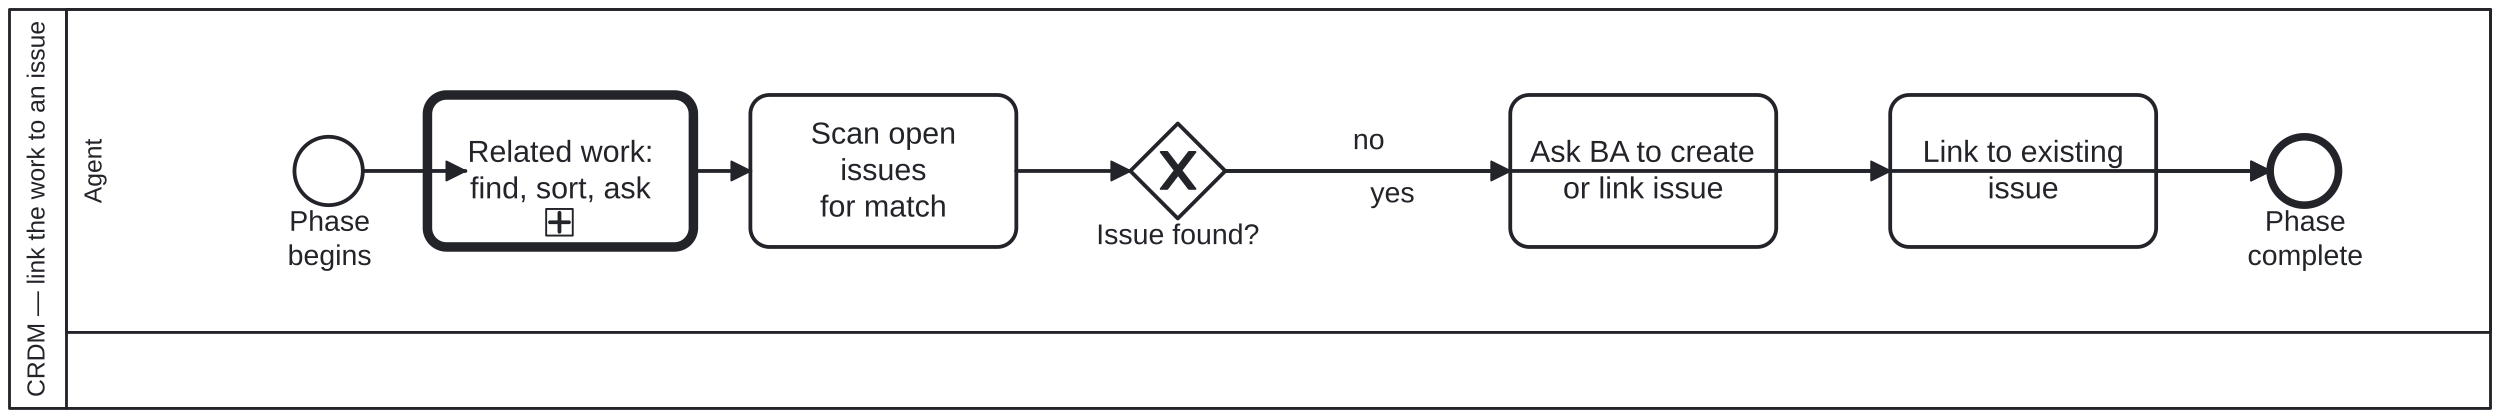
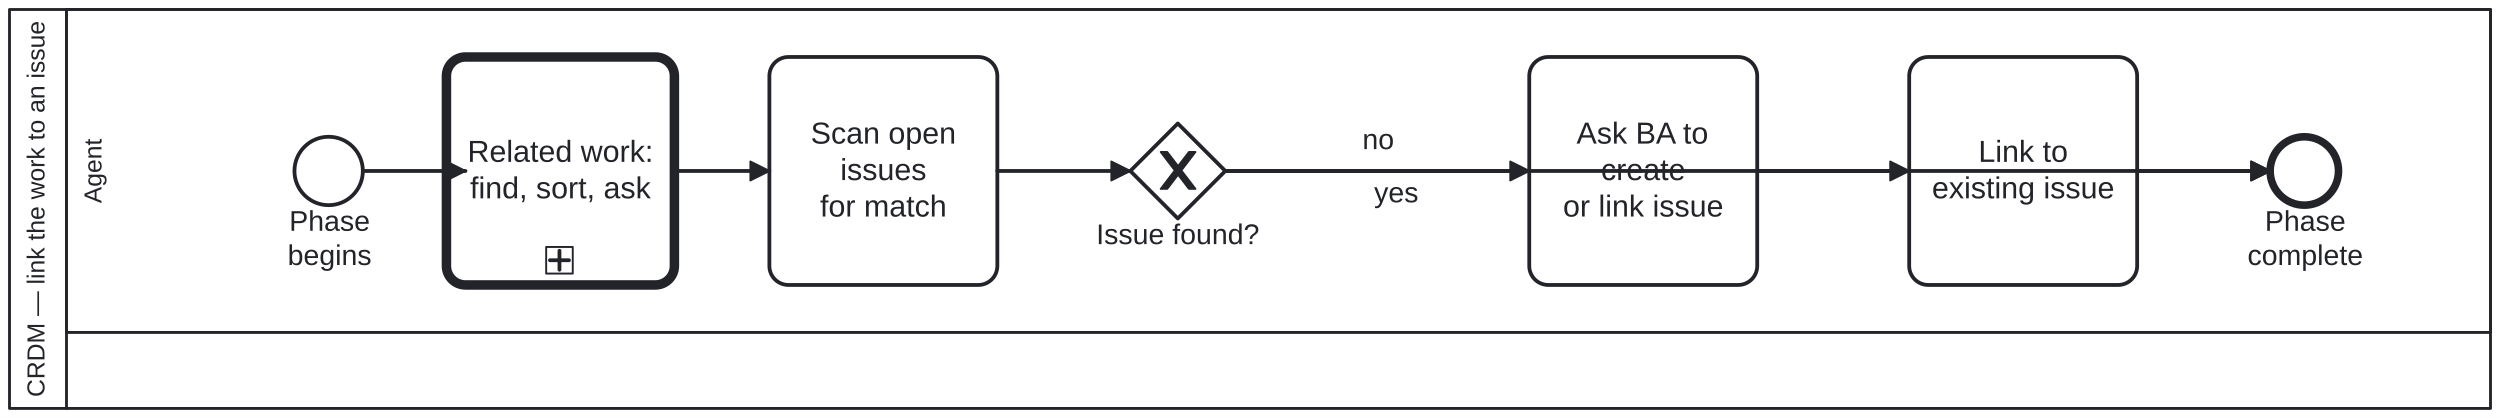
<svg xmlns="http://www.w3.org/2000/svg" width="100%" style="max-width:100%;height:auto" viewBox="155 75 1316 220" version="1.1">
  <rect x="155" y="75" width="1316" height="220" fill="#ffffff" />
  <g class="djs-group">
    <g class="djs-element djs-shape" data-element-id="Participant_Process_CRDM_Issue" style="display: block;" transform="matrix(1 0 0 1 160 80)">
      <g class="djs-visual">
        <rect x="0" y="0" width="1306" height="210" rx="0" ry="0" style="stroke-linecap: round; stroke-linejoin: round; stroke: rgb(34, 36, 42); stroke-width: 1.5px; fill: white; fill-opacity: 0.95;" />
        <path style="fill: none; stroke-linecap: round; stroke-linejoin: round; stroke: rgb(34, 36, 42); stroke-width: 1.5px;" d="M30,0L30,210" />
        <text lineHeight="1.05" class="djs-label" transform="matrix(-1.83697e-16 -1 1 -1.83697e-16 0 210)" style="font-family: Arial, sans-serif; font-size: 13px; font-weight: normal; fill: rgb(34, 36, 42);">
          <tspan x="6.024" y="18.413">CRDM — link the work to an issue</tspan>
        </text>
      </g>
      <rect class="djs-hit djs-hit-all" x="0" y="0" width="1306" height="210" style="fill: none; stroke-opacity: 0; stroke: white; stroke-width: 15px;" />
    </g>
    <g class="djs-children">
      <g class="djs-group">
        <g class="djs-element djs-shape" data-element-id="Lane_Agent" style="display: block;" transform="matrix(1 0 0 1 190 80)">
          <g class="djs-visual">
            <rect x="0" y="0" width="1276" height="170" rx="0" ry="0" style="stroke-linecap: round; stroke-linejoin: round; stroke: rgb(34, 36, 42); stroke-width: 1.5px; fill: white; fill-opacity: 0.25;" />
            <text lineHeight="1.05" class="djs-label" transform="matrix(-1.83697e-16 -1 1 -1.83697e-16 0 170)" style="font-family: Arial, sans-serif; font-size: 13px; font-weight: normal; fill: rgb(34, 36, 42);">
              <tspan x="68.014" y="18.413">Agent</tspan>
            </text>
          </g>
          <rect class="djs-hit djs-hit-all" x="0" y="0" width="1276" height="170" style="fill: none; stroke-opacity: 0; stroke: white; stroke-width: 15px;" />
        </g>
      </g>
      <g class="djs-group">
        <g class="djs-element djs-shape" data-element-id="Start_Process_CRDM_Issue" style="display: block;" transform="matrix(1 0 0 1 310 147)">
          <g class="djs-visual">
            <circle cx="18" cy="18" r="18" style="stroke-linecap: round; stroke-linejoin: round; stroke: rgb(34, 36, 42); stroke-width: 2px; fill: white; fill-opacity: 0.95;" />
          </g>
          <rect class="djs-hit djs-hit-all" x="0" y="0" width="36" height="36" style="fill: none; stroke-opacity: 0; stroke: white; stroke-width: 15px;" />
        </g>
      </g>
      <g class="djs-group">
        <g class="djs-element djs-shape" data-element-id="Start_Process_CRDM_Issue_label" style="display: block;" transform="matrix(1 0 0 1 306 183)">
          <g class="djs-visual">
            <text lineHeight="1.2" class="djs-label" style="font-family: Arial, sans-serif; font-size: 15px; font-weight: normal; fill: rgb(34, 36, 42);">
              <tspan x="1.234" y="13.5">Phase</tspan>
              <tspan x="0.399" y="31.5">begins</tspan>
            </text>
          </g>
          <rect class="djs-hit djs-hit-all" x="0" y="0" width="45" height="36" style="fill: none; stroke-opacity: 0; stroke: white; stroke-width: 15px;" />
        </g>
      </g>
      <g class="djs-group">
        <a class="fa-subprocess-link" href="https://litlfred.github.io/folio-assistant/cat-harness/process/Process_RelatedWork" target="_top">
-           <g class="djs-element djs-shape" data-element-id="Call_RelatedWork" style="display: block;" transform="matrix(1 0 0 1 380 125)">
+           <g class="djs-element djs-shape" data-element-id="Call_RelatedWork" style="display: block;" transform="matrix(1 0 0 1 390 105)">
            <g class="djs-visual">
-               <rect x="0" y="0" width="140" height="80" rx="10" ry="10" style="stroke-linecap: round; stroke-linejoin: round; stroke: rgb(34, 36, 42); stroke-width: 5px; fill: white; fill-opacity: 0.95;" />
+               <rect x="0" y="0" width="120" height="120" rx="10" ry="10" style="stroke-linecap: round; stroke-linejoin: round; stroke: rgb(34, 36, 42); stroke-width: 5px; fill: white; fill-opacity: 0.95;" />
              <text lineHeight="1.2" class="djs-label" style="font-family: Arial, sans-serif; font-size: 16px; font-weight: normal; fill: rgb(34, 36, 42);">
-                 <tspan x="21.09" y="35.2">Related work:</tspan>
-                 <tspan x="22.426" y="54.4">find, sort, ask</tspan>
+                 <tspan x="11.09" y="55.2">Related work:</tspan>
+                 <tspan x="12.426" y="74.4">find, sort, ask</tspan>
              </text>
-               <rect x="0" y="0" width="14" height="14" rx="0" ry="0" style="stroke-linecap: round; stroke-linejoin: round; stroke: rgb(34, 36, 42); stroke-width: 1px; fill: white;" transform="matrix(1 0 0 1 62.5 60)" />
-               <path data-marker="sub-process" d="m62.5,60 m 7,2 l 0,10 m -5,-5 l 10,0" style="fill: white; stroke-linecap: round; stroke-linejoin: round; stroke: rgb(34, 36, 42); stroke-width: 2px;" />
+               <rect x="0" y="0" width="14" height="14" rx="0" ry="0" style="stroke-linecap: round; stroke-linejoin: round; stroke: rgb(34, 36, 42); stroke-width: 1px; fill: white;" transform="matrix(1 0 0 1 52.5 100)" />
+               <path data-marker="sub-process" d="m52.5,100 m 7,2 l 0,10 m -5,-5 l 10,0" style="fill: white; stroke-linecap: round; stroke-linejoin: round; stroke: rgb(34, 36, 42); stroke-width: 2px;" />
            </g>
-             <rect class="djs-hit djs-hit-all" x="0" y="0" width="140" height="80" style="fill: none; stroke-opacity: 0; stroke: white; stroke-width: 15px;" />
+             <rect class="djs-hit djs-hit-all" x="0" y="0" width="120" height="120" style="fill: none; stroke-opacity: 0; stroke: white; stroke-width: 15px;" />
          </g>
        </a>
      </g>
      <g class="djs-group">
-         <g class="djs-element djs-shape" data-element-id="A_ScanIssues" style="display: block;" transform="matrix(1 0 0 1 550 125)">
-           <g class="djs-visual">
-             <rect x="0" y="0" width="140" height="80" rx="10" ry="10" style="stroke-linecap: round; stroke-linejoin: round; stroke: rgb(34, 36, 42); stroke-width: 2px; fill: white; fill-opacity: 0.95;" />
+         <g class="djs-element djs-shape" data-element-id="A_ScanIssues" style="display: block;" transform="matrix(1 0 0 1 560 105)">
+           <g class="djs-visual">
+             <rect x="0" y="0" width="120" height="120" rx="10" ry="10" style="stroke-linecap: round; stroke-linejoin: round; stroke: rgb(34, 36, 42); stroke-width: 2px; fill: white; fill-opacity: 0.95;" />
            <text lineHeight="1.2" class="djs-label" style="font-family: Arial, sans-serif; font-size: 16px; font-weight: normal; fill: rgb(34, 36, 42);">
-               <tspan x="31.746" y="25.6">Scan open </tspan>
-               <tspan x="47.324" y="44.8">issues</tspan>
-               <tspan x="36.656" y="64">for match</tspan>
-             </text>
-           </g>
-           <rect class="djs-hit djs-hit-all" x="0" y="0" width="140" height="80" style="fill: none; stroke-opacity: 0; stroke: white; stroke-width: 15px;" />
+               <tspan x="21.746" y="45.6">Scan open </tspan>
+               <tspan x="37.324" y="64.8">issues</tspan>
+               <tspan x="26.656" y="84">for match</tspan>
+             </text>
+           </g>
+           <rect class="djs-hit djs-hit-all" x="0" y="0" width="120" height="120" style="fill: none; stroke-opacity: 0; stroke: white; stroke-width: 15px;" />
        </g>
      </g>
      <g class="djs-group">
        <g class="djs-element djs-shape" data-element-id="GW_Issue" style="display: block;" transform="matrix(1 0 0 1 750 140)">
          <g class="djs-visual">
            <polygon points="25,0 50,25 25,50 0,25" style="stroke-linecap: round; stroke-linejoin: round; stroke: rgb(34, 36, 42); stroke-width: 2px; fill: white; fill-opacity: 0.95;" />
            <path d="m 16,15 7.429,9.714 -7.429,9.714 3.429,0 5.714,-7.464 5.714,7.464 3.429,0 -7.429,-9.714 7.429,-9.714 -3.429,0 -5.714,7.464 -5.714,-7.464 -3.429,0 z" style="fill: rgb(34, 36, 42); stroke-linecap: round; stroke-linejoin: round; stroke: rgb(34, 36, 42); stroke-width: 1px;" />
          </g>
          <rect class="djs-hit djs-hit-all" x="0" y="0" width="50" height="50" style="fill: none; stroke-opacity: 0; stroke: white; stroke-width: 15px;" />
        </g>
      </g>
      <g class="djs-group">
        <g class="djs-element djs-shape" data-element-id="GW_Issue_label" style="display: block;" transform="matrix(1 0 0 1 732 190)">
          <g class="djs-visual">
            <text lineHeight="1.2" class="djs-label" style="font-family: Arial, sans-serif; font-size: 15px; font-weight: normal; fill: rgb(34, 36, 42);">
              <tspan x="0.051" y="13.5">Issue found?</tspan>
            </text>
          </g>
          <rect class="djs-hit djs-hit-all" x="0" y="0" width="86" height="18" style="fill: none; stroke-opacity: 0; stroke: white; stroke-width: 15px;" />
        </g>
      </g>
      <g class="djs-group">
-         <g class="djs-element djs-shape" data-element-id="A_AskCreate" style="display: block;" transform="matrix(1 0 0 1 950 125)">
-           <g class="djs-visual">
-             <rect x="0" y="0" width="140" height="80" rx="10" ry="10" style="stroke-linecap: round; stroke-linejoin: round; stroke: rgb(34, 36, 42); stroke-width: 2px; fill: white; fill-opacity: 0.95;" />
+         <g class="djs-element djs-shape" data-element-id="A_AskCreate" style="display: block;" transform="matrix(1 0 0 1 960 105)">
+           <g class="djs-visual">
+             <rect x="0" y="0" width="120" height="120" rx="10" ry="10" style="stroke-linecap: round; stroke-linejoin: round; stroke: rgb(34, 36, 42); stroke-width: 2px; fill: white; fill-opacity: 0.95;" />
            <text lineHeight="1.2" class="djs-label" style="font-family: Arial, sans-serif; font-size: 16px; font-weight: normal; fill: rgb(34, 36, 42);">
-               <tspan x="10.418" y="35.2">Ask BA to create</tspan>
-               <tspan x="27.762" y="54.4">or link issue</tspan>
-             </text>
-           </g>
-           <rect class="djs-hit djs-hit-all" x="0" y="0" width="140" height="80" style="fill: none; stroke-opacity: 0; stroke: white; stroke-width: 15px;" />
-         </g>
-       </g>
-       <g class="djs-group">
-         <g class="djs-element djs-shape" data-element-id="A_LinkIssue" style="display: block;" transform="matrix(1 0 0 1 1150 125)">
-           <g class="djs-visual">
-             <rect x="0" y="0" width="140" height="80" rx="10" ry="10" style="stroke-linecap: round; stroke-linejoin: round; stroke: rgb(34, 36, 42); stroke-width: 2px; fill: white; fill-opacity: 0.95;" />
+               <tspan x="24.875" y="45.6">Ask BA to </tspan>
+               <tspan x="37.766" y="64.8">create</tspan>
+               <tspan x="17.762" y="84">or link issue</tspan>
+             </text>
+           </g>
+           <rect class="djs-hit djs-hit-all" x="0" y="0" width="120" height="120" style="fill: none; stroke-opacity: 0; stroke: white; stroke-width: 15px;" />
+         </g>
+       </g>
+       <g class="djs-group">
+         <g class="djs-element djs-shape" data-element-id="A_LinkIssue" style="display: block;" transform="matrix(1 0 0 1 1160 105)">
+           <g class="djs-visual">
+             <rect x="0" y="0" width="120" height="120" rx="10" ry="10" style="stroke-linecap: round; stroke-linejoin: round; stroke: rgb(34, 36, 42); stroke-width: 2px; fill: white; fill-opacity: 0.95;" />
            <text lineHeight="1.2" class="djs-label" style="font-family: Arial, sans-serif; font-size: 16px; font-weight: normal; fill: rgb(34, 36, 42);">
-               <tspan x="17.082" y="35.2">Link to existing </tspan>
-               <tspan x="51.324" y="54.4">issue</tspan>
-             </text>
-           </g>
-           <rect class="djs-hit djs-hit-all" x="0" y="0" width="140" height="80" style="fill: none; stroke-opacity: 0; stroke: white; stroke-width: 15px;" />
+               <tspan x="36.43" y="55.2">Link to </tspan>
+               <tspan x="11.977" y="74.4">existing issue</tspan>
+             </text>
+           </g>
+           <rect class="djs-hit djs-hit-all" x="0" y="0" width="120" height="120" style="fill: none; stroke-opacity: 0; stroke: white; stroke-width: 15px;" />
        </g>
      </g>
      <g class="djs-group">
        <g class="djs-element djs-shape" data-element-id="End_Process_CRDM_Issue" style="display: block;" transform="matrix(1 0 0 1 1350 147)">
          <g class="djs-visual">
            <circle cx="18" cy="18" r="18" style="stroke-linecap: round; stroke-linejoin: round; stroke: rgb(34, 36, 42); stroke-width: 4px; fill: white; fill-opacity: 0.95;" />
          </g>
          <rect class="djs-hit djs-hit-all" x="0" y="0" width="36" height="36" style="fill: none; stroke-opacity: 0; stroke: white; stroke-width: 15px;" />
        </g>
      </g>
      <g class="djs-group">
        <g class="djs-element djs-shape" data-element-id="End_Process_CRDM_Issue_label" style="display: block;" transform="matrix(1 0 0 1 1338 183)">
          <g class="djs-visual">
            <text lineHeight="1.2" class="djs-label" style="font-family: Arial, sans-serif; font-size: 15px; font-weight: normal; fill: rgb(34, 36, 42);">
              <tspan x="9.234" y="13.5">Phase </tspan>
              <tspan x="0.068" y="31.5">complete</tspan>
            </text>
          </g>
          <rect class="djs-hit djs-hit-all" x="0" y="0" width="61" height="36" style="fill: none; stroke-opacity: 0; stroke: white; stroke-width: 15px;" />
        </g>
      </g>
      <g class="djs-group">
        <g class="djs-element djs-connection" data-element-id="SF_Process_CRDM_Issue_1" style="display: block;">
          <g class="djs-visual">
            <defs>
              <marker id="folio-marker-1" viewBox="0 0 20 20" refX="11" refY="10" markerWidth="10" markerHeight="10" orient="auto">
                <path d="M 1 5 L 11 10 L 1 15 Z" style="stroke-linecap: round; stroke-linejoin: round; stroke: rgb(34, 36, 42); stroke-width: 1px; fill: rgb(34, 36, 42);" />
              </marker>
            </defs>
            <path data-corner-radius="5" style="fill: none; stroke-linecap: round; stroke-linejoin: round; stroke: rgb(34, 36, 42); stroke-width: 2px; marker-end: url('#folio-marker-1');" d="M346,165L400,165" />
          </g>
          <path d="M346,165L400,165" class="djs-hit djs-hit-stroke" style="fill: none; stroke-opacity: 0; stroke: white; stroke-width: 15px;" />
        </g>
      </g>
      <g class="djs-group">
        <g class="djs-element djs-connection" data-element-id="SF_Process_CRDM_Issue_7" style="display: block;">
          <g class="djs-visual">
            <defs>
              <marker id="folio-marker-2" viewBox="0 0 20 20" refX="11" refY="10" markerWidth="10" markerHeight="10" orient="auto">
                <path d="M 1 5 L 11 10 L 1 15 Z" style="stroke-linecap: round; stroke-linejoin: round; stroke: rgb(34, 36, 42); stroke-width: 1px; fill: rgb(34, 36, 42);" />
              </marker>
            </defs>
-             <path data-corner-radius="5" style="fill: none; stroke-linecap: round; stroke-linejoin: round; stroke: rgb(34, 36, 42); stroke-width: 2px; marker-end: url('#folio-marker-2');" d="M520,165L550,165" />
-           </g>
-           <path d="M520,165L550,165" class="djs-hit djs-hit-stroke" style="fill: none; stroke-opacity: 0; stroke: white; stroke-width: 15px;" />
+             <path data-corner-radius="5" style="fill: none; stroke-linecap: round; stroke-linejoin: round; stroke: rgb(34, 36, 42); stroke-width: 2px; marker-end: url('#folio-marker-2');" d="M510,165L560,165" />
+           </g>
+           <path d="M510,165L560,165" class="djs-hit djs-hit-stroke" style="fill: none; stroke-opacity: 0; stroke: white; stroke-width: 15px;" />
        </g>
      </g>
      <g class="djs-group">
        <g class="djs-element djs-connection" data-element-id="SF_Process_CRDM_Issue_2" style="display: block;">
          <g class="djs-visual">
            <defs>
              <marker id="folio-marker-3" viewBox="0 0 20 20" refX="11" refY="10" markerWidth="10" markerHeight="10" orient="auto">
                <path d="M 1 5 L 11 10 L 1 15 Z" style="stroke-linecap: round; stroke-linejoin: round; stroke: rgb(34, 36, 42); stroke-width: 1px; fill: rgb(34, 36, 42);" />
              </marker>
            </defs>
-             <path data-corner-radius="5" style="fill: none; stroke-linecap: round; stroke-linejoin: round; stroke: rgb(34, 36, 42); stroke-width: 2px; marker-end: url('#folio-marker-3');" d="M690,165L750,165" />
-           </g>
-           <path d="M690,165L750,165" class="djs-hit djs-hit-stroke" style="fill: none; stroke-opacity: 0; stroke: white; stroke-width: 15px;" />
+             <path data-corner-radius="5" style="fill: none; stroke-linecap: round; stroke-linejoin: round; stroke: rgb(34, 36, 42); stroke-width: 2px; marker-end: url('#folio-marker-3');" d="M680,165L750,165" />
+           </g>
+           <path d="M680,165L750,165" class="djs-hit djs-hit-stroke" style="fill: none; stroke-opacity: 0; stroke: white; stroke-width: 15px;" />
        </g>
      </g>
      <g class="djs-group">
        <g class="djs-element djs-connection" data-element-id="SF_Process_CRDM_Issue_3" style="display: block;">
          <g class="djs-visual">
            <defs>
              <marker id="folio-marker-4" viewBox="0 0 20 20" refX="11" refY="10" markerWidth="10" markerHeight="10" orient="auto">
                <path d="M 1 5 L 11 10 L 1 15 Z" style="stroke-linecap: round; stroke-linejoin: round; stroke: rgb(34, 36, 42); stroke-width: 1px; fill: rgb(34, 36, 42);" />
              </marker>
            </defs>
-             <path data-corner-radius="5" style="fill: none; stroke-linecap: round; stroke-linejoin: round; stroke: rgb(34, 36, 42); stroke-width: 2px; marker-end: url('#folio-marker-4');" d="M800,165L950,165" />
-           </g>
-           <path d="M800,165L950,165" class="djs-hit djs-hit-stroke" style="fill: none; stroke-opacity: 0; stroke: white; stroke-width: 15px;" />
-         </g>
-       </g>
-       <g class="djs-group">
-         <g class="djs-element djs-shape" data-element-id="SF_Process_CRDM_Issue_3_label" style="display: block;" transform="matrix(1 0 0 1 867 140)">
+             <path data-corner-radius="5" style="fill: none; stroke-linecap: round; stroke-linejoin: round; stroke: rgb(34, 36, 42); stroke-width: 2px; marker-end: url('#folio-marker-4');" d="M800,165L960,165" />
+           </g>
+           <path d="M800,165L960,165" class="djs-hit djs-hit-stroke" style="fill: none; stroke-opacity: 0; stroke: white; stroke-width: 15px;" />
+         </g>
+       </g>
+       <g class="djs-group">
+         <g class="djs-element djs-shape" data-element-id="SF_Process_CRDM_Issue_3_label" style="display: block;" transform="matrix(1 0 0 1 872 140)">
          <g class="djs-visual">
            <text lineHeight="1.2" class="djs-label" style="font-family: Arial, sans-serif; font-size: 15px; font-weight: normal; fill: rgb(34, 36, 42);">
              <tspan x="0.158" y="13.5">no</tspan>
            </text>
          </g>
          <rect class="djs-hit djs-hit-all" x="0" y="0" width="17" height="18" style="fill: none; stroke-opacity: 0; stroke: white; stroke-width: 15px;" />
        </g>
      </g>
      <g class="djs-group">
        <g class="djs-element djs-connection" data-element-id="SF_Process_CRDM_Issue_4" style="display: block;">
          <g class="djs-visual">
            <defs>
              <marker id="folio-marker-5" viewBox="0 0 20 20" refX="11" refY="10" markerWidth="10" markerHeight="10" orient="auto">
                <path d="M 1 5 L 11 10 L 1 15 Z" style="stroke-linecap: round; stroke-linejoin: round; stroke: rgb(34, 36, 42); stroke-width: 1px; fill: rgb(34, 36, 42);" />
              </marker>
            </defs>
-             <path data-corner-radius="5" style="fill: none; stroke-linecap: round; stroke-linejoin: round; stroke: rgb(34, 36, 42); stroke-width: 2px; marker-end: url('#folio-marker-5');" d="M800,165L1150,165" />
-           </g>
-           <path d="M800,165L1150,165" class="djs-hit djs-hit-stroke" style="fill: none; stroke-opacity: 0; stroke: white; stroke-width: 15px;" />
-         </g>
-       </g>
-       <g class="djs-group">
-         <g class="djs-element djs-shape" data-element-id="SF_Process_CRDM_Issue_4_label" style="display: block;" transform="matrix(1 0 0 1 876 168)">
+             <path data-corner-radius="5" style="fill: none; stroke-linecap: round; stroke-linejoin: round; stroke: rgb(34, 36, 42); stroke-width: 2px; marker-end: url('#folio-marker-5');" d="M800,165L1160,165" />
+           </g>
+           <path d="M800,165L1160,165" class="djs-hit djs-hit-stroke" style="fill: none; stroke-opacity: 0; stroke: white; stroke-width: 15px;" />
+         </g>
+       </g>
+       <g class="djs-group">
+         <g class="djs-element djs-shape" data-element-id="SF_Process_CRDM_Issue_4_label" style="display: block;" transform="matrix(1 0 0 1 878 168)">
          <g class="djs-visual">
            <text lineHeight="1.2" class="djs-label" style="font-family: Arial, sans-serif; font-size: 15px; font-weight: normal; fill: rgb(34, 36, 42);">
              <tspan x="0.329" y="13.5">yes</tspan>
            </text>
          </g>
          <rect class="djs-hit djs-hit-all" x="0" y="0" width="24" height="18" style="fill: none; stroke-opacity: 0; stroke: white; stroke-width: 15px;" />
        </g>
      </g>
      <g class="djs-group">
        <g class="djs-element djs-connection" data-element-id="SF_Process_CRDM_Issue_5" style="display: block;">
          <g class="djs-visual">
            <defs>
              <marker id="folio-marker-6" viewBox="0 0 20 20" refX="11" refY="10" markerWidth="10" markerHeight="10" orient="auto">
                <path d="M 1 5 L 11 10 L 1 15 Z" style="stroke-linecap: round; stroke-linejoin: round; stroke: rgb(34, 36, 42); stroke-width: 1px; fill: rgb(34, 36, 42);" />
              </marker>
            </defs>
-             <path data-corner-radius="5" style="fill: none; stroke-linecap: round; stroke-linejoin: round; stroke: rgb(34, 36, 42); stroke-width: 2px; marker-end: url('#folio-marker-6');" d="M1090,165L1350,165" />
-           </g>
-           <path d="M1090,165L1350,165" class="djs-hit djs-hit-stroke" style="fill: none; stroke-opacity: 0; stroke: white; stroke-width: 15px;" />
+             <path data-corner-radius="5" style="fill: none; stroke-linecap: round; stroke-linejoin: round; stroke: rgb(34, 36, 42); stroke-width: 2px; marker-end: url('#folio-marker-6');" d="M1080,165L1350,165" />
+           </g>
+           <path d="M1080,165L1350,165" class="djs-hit djs-hit-stroke" style="fill: none; stroke-opacity: 0; stroke: white; stroke-width: 15px;" />
        </g>
      </g>
      <g class="djs-group">
        <g class="djs-element djs-connection" data-element-id="SF_Process_CRDM_Issue_6" style="display: block;">
          <g class="djs-visual">
            <defs>
              <marker id="folio-marker-7" viewBox="0 0 20 20" refX="11" refY="10" markerWidth="10" markerHeight="10" orient="auto">
                <path d="M 1 5 L 11 10 L 1 15 Z" style="stroke-linecap: round; stroke-linejoin: round; stroke: rgb(34, 36, 42); stroke-width: 1px; fill: rgb(34, 36, 42);" />
              </marker>
            </defs>
-             <path data-corner-radius="5" style="fill: none; stroke-linecap: round; stroke-linejoin: round; stroke: rgb(34, 36, 42); stroke-width: 2px; marker-end: url('#folio-marker-7');" d="M1290,165L1350,165" />
-           </g>
-           <path d="M1290,165L1350,165" class="djs-hit djs-hit-stroke" style="fill: none; stroke-opacity: 0; stroke: white; stroke-width: 15px;" />
+             <path data-corner-radius="5" style="fill: none; stroke-linecap: round; stroke-linejoin: round; stroke: rgb(34, 36, 42); stroke-width: 2px; marker-end: url('#folio-marker-7');" d="M1280,165L1350,165" />
+           </g>
+           <path d="M1280,165L1350,165" class="djs-hit djs-hit-stroke" style="fill: none; stroke-opacity: 0; stroke: white; stroke-width: 15px;" />
        </g>
      </g>
    </g>
  </g>
</svg>
